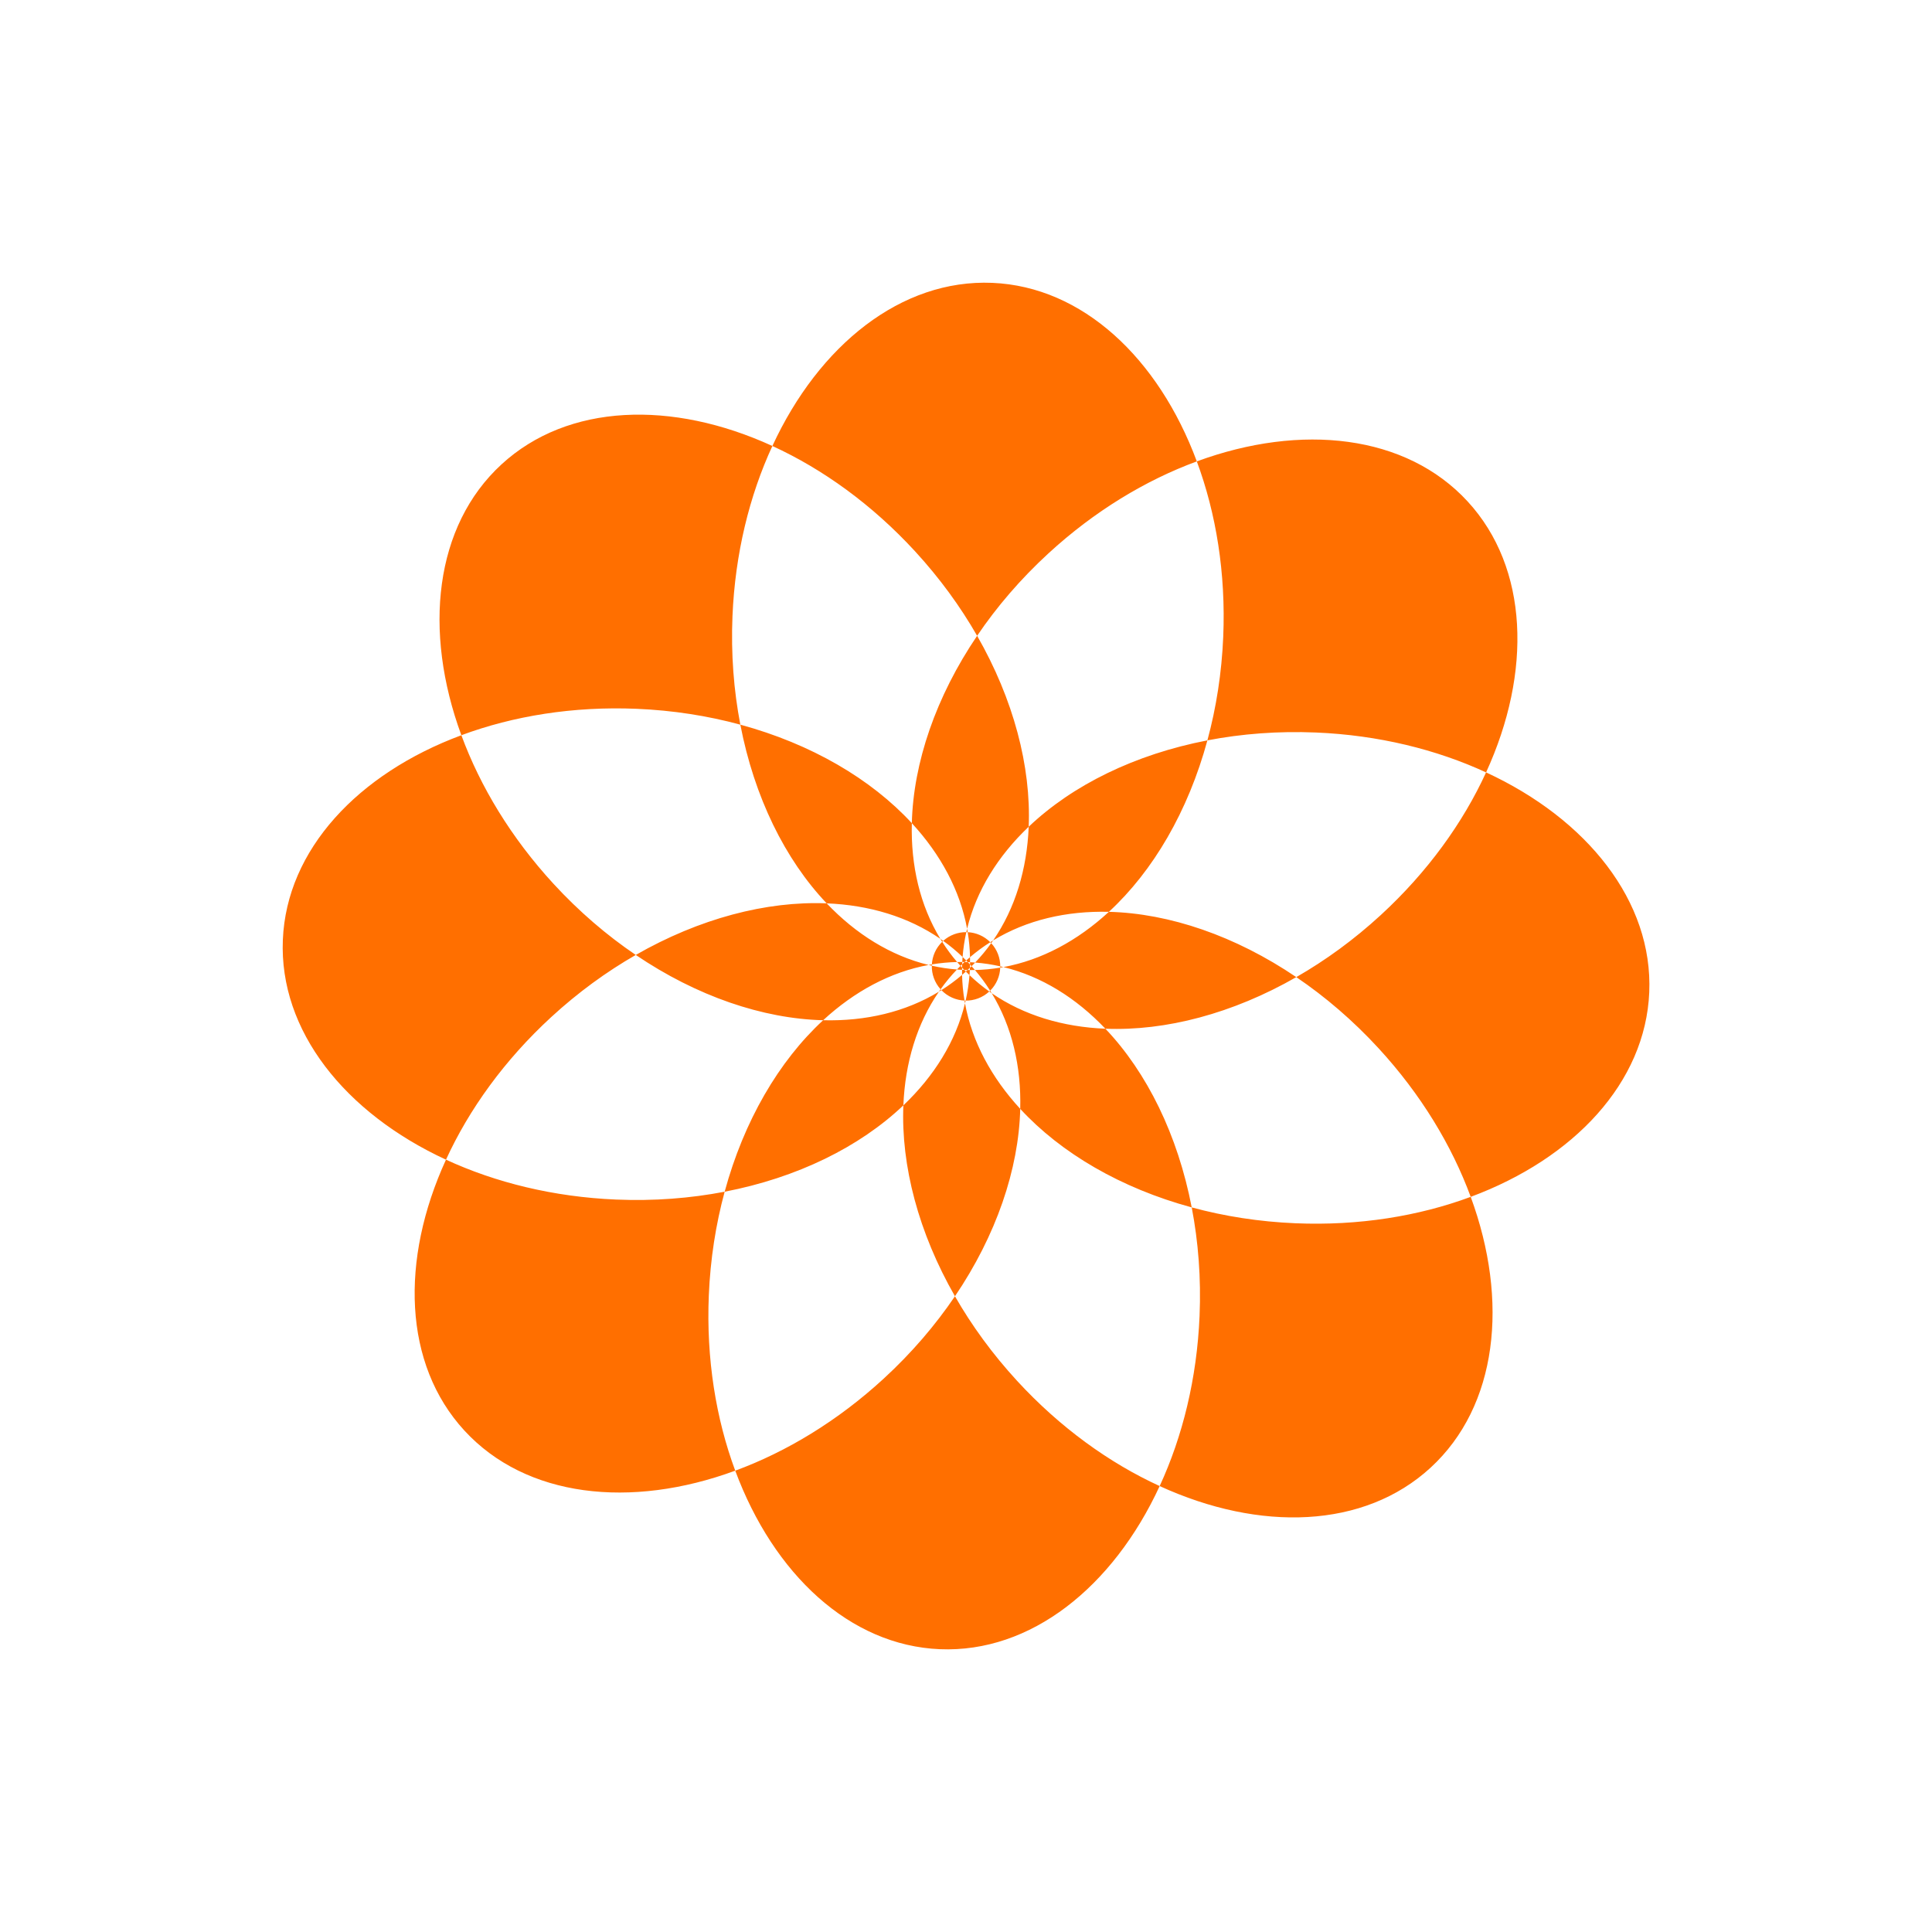
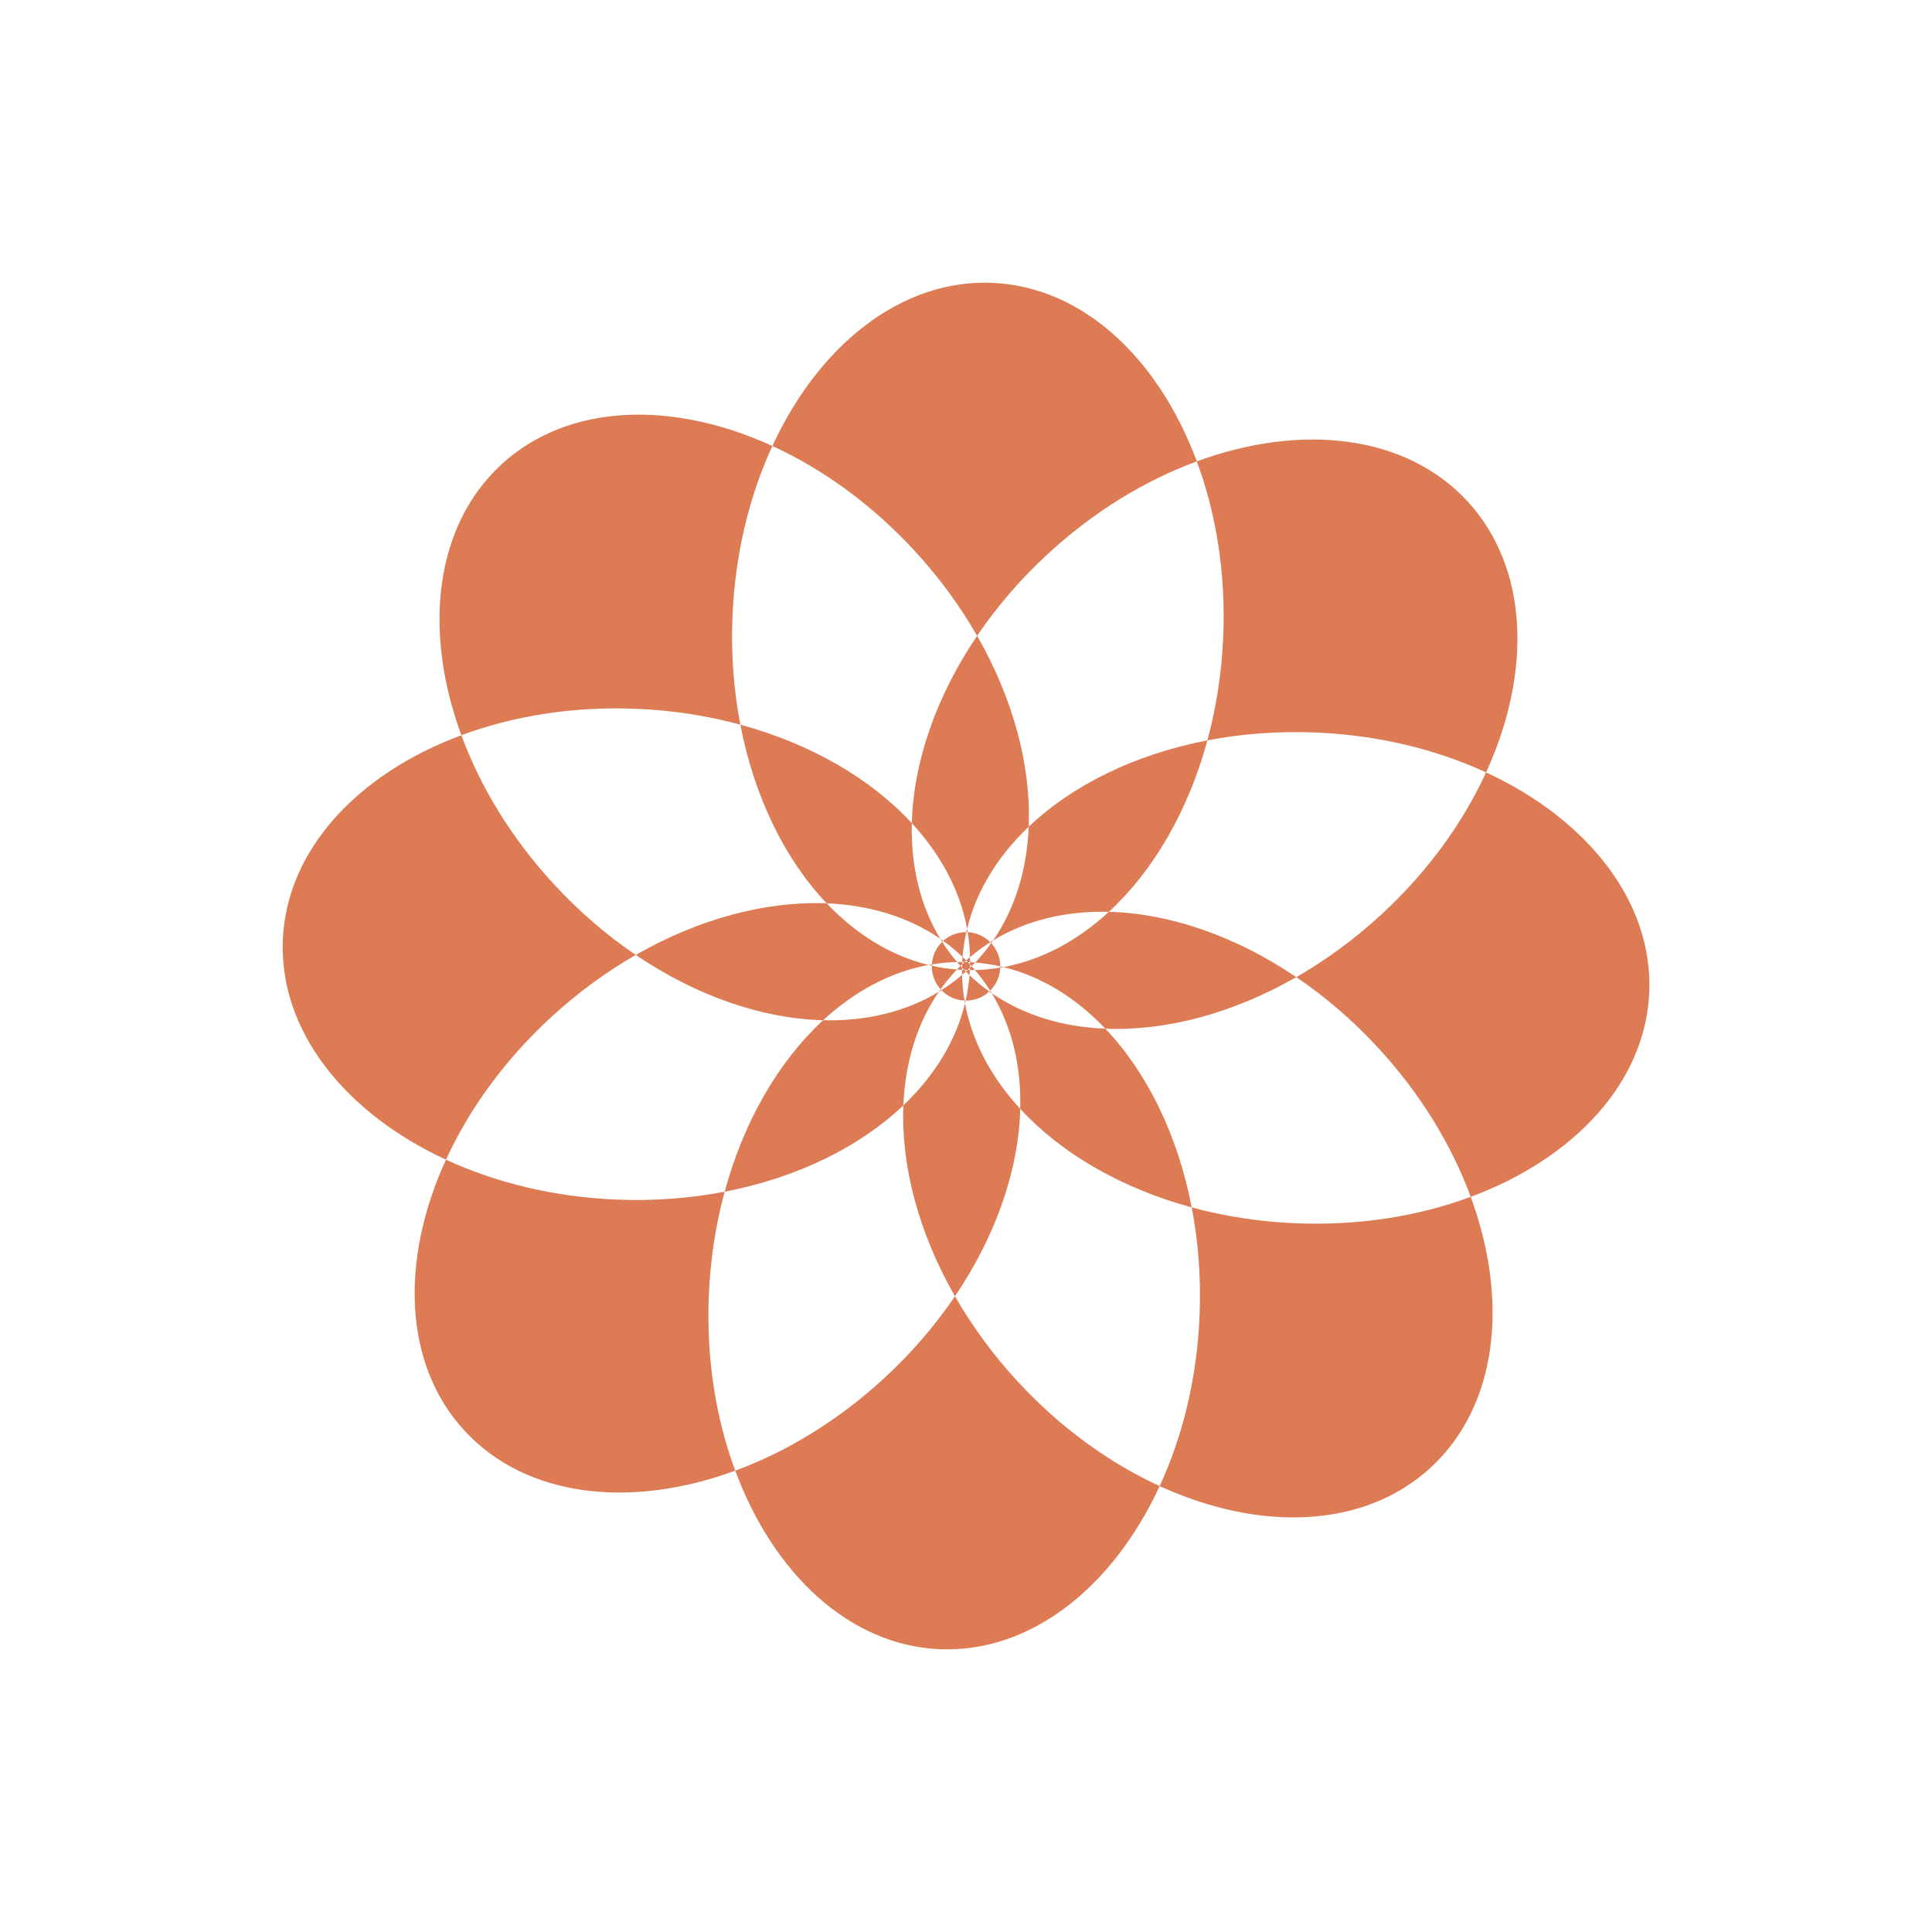
<svg xmlns="http://www.w3.org/2000/svg" width="177" height="177" viewBox="0 0 177 177" fill="none">
-   <path fill-rule="evenodd" clip-rule="evenodd" d="M126.503 83.829C124.052 86.083 121.44 87.983 118.76 89.519C113.174 85.738 107.131 83.677 101.59 83.537C105.652 79.791 108.856 74.304 110.615 67.829C113.759 67.223 117.105 66.964 120.565 67.109C126.286 67.349 131.604 68.664 136.147 70.763C134.034 75.374 130.785 79.891 126.503 83.829ZM109.646 42.27C106.13 32.805 99.169 26.259 90.905 25.913C82.576 25.564 75.04 31.6 70.761 40.859C61.582 36.653 52.032 36.947 45.944 42.545C39.808 48.188 38.747 57.785 42.268 67.358C32.804 70.874 26.259 77.834 25.913 86.098C25.564 94.427 31.6 101.963 40.859 106.243C36.653 115.422 36.947 124.972 42.545 131.06C48.188 137.197 57.786 138.258 67.359 134.736C70.875 144.2 77.836 150.744 86.099 151.091C94.428 151.44 101.964 145.405 106.243 136.146C115.423 140.353 124.974 140.06 131.063 134.461C137.199 128.819 138.26 119.222 134.739 109.65C144.204 106.134 150.749 99.173 151.096 90.909C151.445 82.579 145.407 75.042 136.147 70.763C140.353 61.584 140.059 52.034 134.461 45.945C128.818 39.809 119.22 38.748 109.646 42.27ZM109.179 110.616C112.161 111.426 115.353 111.93 118.682 112.069C124.494 112.313 129.985 111.416 134.739 109.65C133.012 104.952 130.18 100.26 126.304 96.044C123.96 93.496 121.412 91.314 118.76 89.519C112.938 92.855 106.792 94.469 101.27 94.246C98.59 91.426 95.416 89.449 91.931 88.599C95.44 87.951 98.728 86.176 101.59 83.537C97.699 83.439 94.054 84.288 90.989 86.154C93.015 83.214 94.086 79.633 94.245 75.741C98.262 71.921 103.991 69.106 110.615 67.829C111.424 64.847 111.927 61.656 112.067 58.328C112.31 52.516 111.413 47.025 109.646 42.27C104.95 43.998 100.259 46.829 96.044 50.705C93.496 53.048 91.313 55.596 89.519 58.248C87.983 55.567 86.082 52.954 83.828 50.503C79.89 46.221 75.372 42.972 70.761 40.859C68.661 45.402 67.346 50.721 67.106 56.443C66.962 59.901 67.221 63.246 67.826 66.39C64.845 65.58 61.654 65.077 58.327 64.937C52.514 64.694 47.023 65.591 42.268 67.358C43.996 72.055 46.827 76.747 50.703 80.962C53.046 83.51 55.595 85.692 58.246 87.487C55.566 89.023 52.954 90.923 50.503 93.177C46.221 97.114 42.972 101.632 40.859 106.243C45.403 108.343 50.722 109.658 56.444 109.898C59.901 110.043 63.246 109.784 66.389 109.179C65.58 112.16 65.077 115.35 64.938 118.676C64.694 124.489 65.592 129.981 67.359 134.736C72.056 133.008 76.747 130.177 80.962 126.301C83.511 123.958 85.693 121.409 87.488 118.757C89.024 121.439 90.925 124.052 93.179 126.504C97.116 130.785 101.633 134.033 106.243 136.146C108.343 131.603 109.658 126.283 109.898 120.561C110.043 117.103 109.784 113.759 109.179 110.616ZM93.469 101.589C97.215 105.652 102.703 108.857 109.179 110.616C107.903 103.994 105.088 98.264 101.27 94.246C97.379 94.088 93.797 93.018 90.857 90.993C90.809 90.915 90.761 90.837 90.712 90.76C91.297 90.18 91.608 89.42 91.637 88.65C91.735 88.634 91.833 88.617 91.931 88.599C91.834 88.575 91.737 88.552 91.639 88.53C91.638 87.773 91.364 87.013 90.811 86.412C90.811 86.411 90.81 86.41 90.809 86.41C90.87 86.325 90.93 86.24 90.989 86.154C90.9 86.208 90.811 86.264 90.723 86.32C90.153 85.747 89.411 85.439 88.656 85.402C88.638 85.296 88.62 85.191 88.601 85.086C89.449 81.599 91.425 78.423 94.245 75.741C94.469 70.218 92.855 64.071 89.519 58.248C85.738 63.833 83.677 69.875 83.537 75.415C79.79 71.353 74.302 68.148 67.826 66.39C69.102 73.012 71.917 78.742 75.736 82.76C70.214 82.536 64.068 84.151 58.246 87.487C63.83 91.267 69.871 93.328 75.412 93.469C71.35 97.216 68.147 102.703 66.389 109.179C73.013 107.903 78.745 105.087 82.762 101.267C82.538 106.789 84.152 112.935 87.488 118.757C91.268 113.172 93.329 107.13 93.469 101.589ZM88.408 91.921C89.054 95.433 90.829 98.724 93.469 101.589C93.568 97.7 92.72 94.058 90.857 90.993C90.782 90.942 90.707 90.889 90.632 90.836C90.659 90.811 90.686 90.785 90.712 90.76C90.296 90.1 89.832 89.469 89.319 88.868C90.1 88.851 90.874 88.777 91.637 88.65C91.638 88.611 91.639 88.57 91.639 88.53C90.885 88.361 90.118 88.244 89.339 88.183C89.873 87.624 90.363 87.032 90.809 86.41C90.781 86.379 90.752 86.349 90.723 86.32C90.077 86.73 89.457 87.186 88.868 87.69C88.851 86.919 88.779 86.156 88.656 85.402C88.613 85.4 88.57 85.399 88.528 85.399C88.551 85.294 88.575 85.19 88.601 85.086C87.954 81.573 86.178 78.281 83.537 75.415C83.438 79.305 84.286 82.948 86.149 86.012C83.209 83.988 79.627 82.917 75.736 82.76C78.415 85.579 81.59 87.555 85.073 88.405C81.563 89.053 78.274 90.829 75.412 93.469C79.305 93.568 82.951 92.719 86.018 90.853C83.992 93.793 82.921 97.375 82.762 101.267C85.583 98.585 87.56 95.408 88.408 91.921ZM88.363 91.667C88.377 91.752 88.392 91.837 88.408 91.921C88.428 91.838 88.448 91.754 88.467 91.67C89.238 91.679 90.013 91.405 90.626 90.842C90.628 90.84 90.63 90.838 90.632 90.836C89.996 90.382 89.392 89.883 88.822 89.338C88.834 89.183 88.844 89.028 88.852 88.872C89.008 88.873 89.163 88.872 89.319 88.868C89.218 88.75 89.115 88.632 89.01 88.517C89.121 88.407 89.231 88.295 89.339 88.183C89.183 88.17 89.028 88.16 88.872 88.152C88.873 87.998 88.871 87.844 88.868 87.69C88.751 87.79 88.634 87.893 88.519 87.997C88.41 87.886 88.299 87.777 88.187 87.67C88.248 86.9 88.362 86.143 88.528 85.399C87.774 85.392 87.016 85.656 86.412 86.197C86.325 86.135 86.237 86.073 86.149 86.012C86.205 86.104 86.261 86.194 86.319 86.285C85.734 86.852 85.416 87.595 85.373 88.353C85.273 88.369 85.173 88.387 85.073 88.405C85.171 88.429 85.269 88.452 85.368 88.474C85.353 89.243 85.619 90.018 86.173 90.632C86.121 90.705 86.069 90.779 86.018 90.853C86.095 90.806 86.171 90.759 86.246 90.711C86.825 91.311 87.588 91.632 88.363 91.667ZM88.141 89.316C88.158 90.108 88.233 90.893 88.363 91.667C88.398 91.668 88.432 91.669 88.467 91.67C88.64 90.906 88.759 90.128 88.822 89.338C88.709 89.23 88.598 89.121 88.488 89.01C88.501 88.998 88.514 88.987 88.527 88.975C88.547 88.957 88.567 88.938 88.587 88.92L88.642 88.869C88.712 88.871 88.782 88.871 88.852 88.872L88.854 88.814L88.858 88.737L88.861 88.662C88.911 88.614 88.961 88.565 89.01 88.517C88.98 88.483 88.95 88.45 88.92 88.417L88.869 88.363C88.87 88.293 88.871 88.222 88.872 88.152L88.824 88.15L88.768 88.148L88.736 88.146L88.662 88.143L88.615 88.095C88.583 88.062 88.551 88.029 88.519 87.997L88.478 88.034L88.42 88.087L88.368 88.135C88.298 88.133 88.228 88.133 88.157 88.132C88.165 87.978 88.175 87.824 88.187 87.67C87.628 87.135 87.035 86.644 86.412 86.197C86.402 86.207 86.391 86.216 86.381 86.226C86.36 86.245 86.339 86.265 86.319 86.285C86.728 86.929 87.183 87.547 87.686 88.136C86.906 88.153 86.134 88.226 85.373 88.353C85.37 88.393 85.369 88.434 85.368 88.474C86.122 88.644 86.89 88.76 87.671 88.822C87.125 89.392 86.626 89.996 86.173 90.632C86.18 90.64 86.188 90.648 86.195 90.657C86.212 90.675 86.229 90.693 86.246 90.711C86.907 90.294 87.539 89.829 88.141 89.316ZM88.137 88.852C88.136 89.007 88.137 89.161 88.141 89.316C88.258 89.216 88.374 89.114 88.488 89.01C88.439 88.96 88.391 88.911 88.343 88.861C88.443 88.865 88.542 88.867 88.642 88.869C88.716 88.801 88.788 88.732 88.861 88.662C88.864 88.562 88.867 88.462 88.869 88.363C88.8 88.289 88.731 88.216 88.662 88.143C88.564 88.14 88.466 88.137 88.368 88.135C88.294 88.204 88.221 88.273 88.148 88.343L88.151 88.269C88.153 88.224 88.155 88.178 88.157 88.132C88 88.131 87.843 88.132 87.686 88.136C87.787 88.255 87.891 88.373 87.997 88.49C87.886 88.599 87.778 88.71 87.671 88.822C87.826 88.834 87.981 88.844 88.137 88.852ZM88.139 88.646L88.087 88.588C88.073 88.574 88.06 88.56 88.047 88.546C88.031 88.527 88.014 88.509 87.997 88.49C88.011 88.476 88.025 88.463 88.039 88.449C88.075 88.413 88.112 88.378 88.148 88.343C88.144 88.444 88.141 88.545 88.139 88.646ZM88.139 88.646C88.138 88.714 88.137 88.783 88.137 88.852C88.181 88.854 88.224 88.856 88.268 88.858L88.343 88.861C88.275 88.79 88.207 88.718 88.139 88.646Z" fill="#FF6F00" />
+   <path fill-rule="evenodd" clip-rule="evenodd" d="M126.503 83.829C124.052 86.083 121.44 87.983 118.76 89.519C113.174 85.738 107.131 83.677 101.59 83.537C105.652 79.791 108.856 74.304 110.615 67.829C113.759 67.223 117.105 66.964 120.565 67.109C126.286 67.349 131.604 68.664 136.147 70.763C134.034 75.374 130.785 79.891 126.503 83.829ZM109.646 42.27C106.13 32.805 99.169 26.259 90.905 25.913C82.576 25.564 75.04 31.6 70.761 40.859C61.582 36.653 52.032 36.947 45.944 42.545C39.808 48.188 38.747 57.785 42.268 67.358C32.804 70.874 26.259 77.834 25.913 86.098C25.564 94.427 31.6 101.963 40.859 106.243C36.653 115.422 36.947 124.972 42.545 131.06C48.188 137.197 57.786 138.258 67.359 134.736C70.875 144.2 77.836 150.744 86.099 151.091C94.428 151.44 101.964 145.405 106.243 136.146C115.423 140.353 124.974 140.06 131.063 134.461C137.199 128.819 138.26 119.222 134.739 109.65C144.204 106.134 150.749 99.173 151.096 90.909C151.445 82.579 145.407 75.042 136.147 70.763C140.353 61.584 140.059 52.034 134.461 45.945C128.818 39.809 119.22 38.748 109.646 42.27ZM109.179 110.616C112.161 111.426 115.353 111.93 118.682 112.069C124.494 112.313 129.985 111.416 134.739 109.65C133.012 104.952 130.18 100.26 126.304 96.044C123.96 93.496 121.412 91.314 118.76 89.519C112.938 92.855 106.792 94.469 101.27 94.246C98.59 91.426 95.416 89.449 91.931 88.599C95.44 87.951 98.728 86.176 101.59 83.537C97.699 83.439 94.054 84.288 90.989 86.154C93.015 83.214 94.086 79.633 94.245 75.741C98.262 71.921 103.991 69.106 110.615 67.829C111.424 64.847 111.927 61.656 112.067 58.328C112.31 52.516 111.413 47.025 109.646 42.27C104.95 43.998 100.259 46.829 96.044 50.705C93.496 53.048 91.313 55.596 89.519 58.248C87.983 55.567 86.082 52.954 83.828 50.503C79.89 46.221 75.372 42.972 70.761 40.859C68.661 45.402 67.346 50.721 67.106 56.443C66.962 59.901 67.221 63.246 67.826 66.39C64.845 65.58 61.654 65.077 58.327 64.937C52.514 64.694 47.023 65.591 42.268 67.358C43.996 72.055 46.827 76.747 50.703 80.962C53.046 83.51 55.595 85.692 58.246 87.487C55.566 89.023 52.954 90.923 50.503 93.177C46.221 97.114 42.972 101.632 40.859 106.243C45.403 108.343 50.722 109.658 56.444 109.898C59.901 110.043 63.246 109.784 66.389 109.179C65.58 112.16 65.077 115.35 64.938 118.676C64.694 124.489 65.592 129.981 67.359 134.736C72.056 133.008 76.747 130.177 80.962 126.301C83.511 123.958 85.693 121.409 87.488 118.757C89.024 121.439 90.925 124.052 93.179 126.504C97.116 130.785 101.633 134.033 106.243 136.146C108.343 131.603 109.658 126.283 109.898 120.561C110.043 117.103 109.784 113.759 109.179 110.616ZM93.469 101.589C97.215 105.652 102.703 108.857 109.179 110.616C107.903 103.994 105.088 98.264 101.27 94.246C97.379 94.088 93.797 93.018 90.857 90.993C90.809 90.915 90.761 90.837 90.712 90.76C91.297 90.18 91.608 89.42 91.637 88.65C91.735 88.634 91.833 88.617 91.931 88.599C91.834 88.575 91.737 88.552 91.639 88.53C91.638 87.773 91.364 87.013 90.811 86.412C90.811 86.411 90.81 86.41 90.809 86.41C90.87 86.325 90.93 86.24 90.989 86.154C90.9 86.208 90.811 86.264 90.723 86.32C90.153 85.747 89.411 85.439 88.656 85.402C88.638 85.296 88.62 85.191 88.601 85.086C89.449 81.599 91.425 78.423 94.245 75.741C94.469 70.218 92.855 64.071 89.519 58.248C85.738 63.833 83.677 69.875 83.537 75.415C79.79 71.353 74.302 68.148 67.826 66.39C69.102 73.012 71.917 78.742 75.736 82.76C70.214 82.536 64.068 84.151 58.246 87.487C63.83 91.267 69.871 93.328 75.412 93.469C71.35 97.216 68.147 102.703 66.389 109.179C73.013 107.903 78.745 105.087 82.762 101.267C82.538 106.789 84.152 112.935 87.488 118.757C91.268 113.172 93.329 107.13 93.469 101.589ZM88.408 91.921C89.054 95.433 90.829 98.724 93.469 101.589C93.568 97.7 92.72 94.058 90.857 90.993C90.782 90.942 90.707 90.889 90.632 90.836C90.659 90.811 90.686 90.785 90.712 90.76C90.296 90.1 89.832 89.469 89.319 88.868C90.1 88.851 90.874 88.777 91.637 88.65C91.638 88.611 91.639 88.57 91.639 88.53C90.885 88.361 90.118 88.244 89.339 88.183C89.873 87.624 90.363 87.032 90.809 86.41C90.781 86.379 90.752 86.349 90.723 86.32C90.077 86.73 89.457 87.186 88.868 87.69C88.851 86.919 88.779 86.156 88.656 85.402C88.613 85.4 88.57 85.399 88.528 85.399C88.551 85.294 88.575 85.19 88.601 85.086C87.954 81.573 86.178 78.281 83.537 75.415C83.438 79.305 84.286 82.948 86.149 86.012C83.209 83.988 79.627 82.917 75.736 82.76C78.415 85.579 81.59 87.555 85.073 88.405C81.563 89.053 78.274 90.829 75.412 93.469C79.305 93.568 82.951 92.719 86.018 90.853C83.992 93.793 82.921 97.375 82.762 101.267C85.583 98.585 87.56 95.408 88.408 91.921ZM88.363 91.667C88.377 91.752 88.392 91.837 88.408 91.921C88.428 91.838 88.448 91.754 88.467 91.67C89.238 91.679 90.013 91.405 90.626 90.842C90.628 90.84 90.63 90.838 90.632 90.836C89.996 90.382 89.392 89.883 88.822 89.338C88.834 89.183 88.844 89.028 88.852 88.872C89.008 88.873 89.163 88.872 89.319 88.868C89.218 88.75 89.115 88.632 89.01 88.517C89.121 88.407 89.231 88.295 89.339 88.183C89.183 88.17 89.028 88.16 88.872 88.152C88.873 87.998 88.871 87.844 88.868 87.69C88.751 87.79 88.634 87.893 88.519 87.997C88.41 87.886 88.299 87.777 88.187 87.67C88.248 86.9 88.362 86.143 88.528 85.399C87.774 85.392 87.016 85.656 86.412 86.197C86.325 86.135 86.237 86.073 86.149 86.012C86.205 86.104 86.261 86.194 86.319 86.285C85.734 86.852 85.416 87.595 85.373 88.353C85.273 88.369 85.173 88.387 85.073 88.405C85.171 88.429 85.269 88.452 85.368 88.474C85.353 89.243 85.619 90.018 86.173 90.632C86.121 90.705 86.069 90.779 86.018 90.853C86.095 90.806 86.171 90.759 86.246 90.711C86.825 91.311 87.588 91.632 88.363 91.667ZM88.141 89.316C88.158 90.108 88.233 90.893 88.363 91.667C88.398 91.668 88.432 91.669 88.467 91.67C88.64 90.906 88.759 90.128 88.822 89.338C88.709 89.23 88.598 89.121 88.488 89.01C88.501 88.998 88.514 88.987 88.527 88.975C88.547 88.957 88.567 88.938 88.587 88.92L88.642 88.869C88.712 88.871 88.782 88.871 88.852 88.872L88.854 88.814L88.858 88.737L88.861 88.662C88.911 88.614 88.961 88.565 89.01 88.517C88.98 88.483 88.95 88.45 88.92 88.417L88.869 88.363C88.87 88.293 88.871 88.222 88.872 88.152L88.824 88.15L88.768 88.148L88.736 88.146L88.662 88.143L88.615 88.095C88.583 88.062 88.551 88.029 88.519 87.997L88.478 88.034L88.42 88.087L88.368 88.135C88.298 88.133 88.228 88.133 88.157 88.132C88.165 87.978 88.175 87.824 88.187 87.67C87.628 87.135 87.035 86.644 86.412 86.197C86.402 86.207 86.391 86.216 86.381 86.226C86.36 86.245 86.339 86.265 86.319 86.285C86.728 86.929 87.183 87.547 87.686 88.136C86.906 88.153 86.134 88.226 85.373 88.353C85.37 88.393 85.369 88.434 85.368 88.474C86.122 88.644 86.89 88.76 87.671 88.822C87.125 89.392 86.626 89.996 86.173 90.632C86.18 90.64 86.188 90.648 86.195 90.657C86.212 90.675 86.229 90.693 86.246 90.711C86.907 90.294 87.539 89.829 88.141 89.316ZM88.137 88.852C88.136 89.007 88.137 89.161 88.141 89.316C88.258 89.216 88.374 89.114 88.488 89.01C88.439 88.96 88.391 88.911 88.343 88.861C88.443 88.865 88.542 88.867 88.642 88.869C88.716 88.801 88.788 88.732 88.861 88.662C88.864 88.562 88.867 88.462 88.869 88.363C88.8 88.289 88.731 88.216 88.662 88.143C88.564 88.14 88.466 88.137 88.368 88.135C88.294 88.204 88.221 88.273 88.148 88.343L88.151 88.269C88.153 88.224 88.155 88.178 88.157 88.132C88 88.131 87.843 88.132 87.686 88.136C87.787 88.255 87.891 88.373 87.997 88.49C87.886 88.599 87.778 88.71 87.671 88.822C87.826 88.834 87.981 88.844 88.137 88.852ZM88.139 88.646L88.087 88.588C88.073 88.574 88.06 88.56 88.047 88.546C88.031 88.527 88.014 88.509 87.997 88.49C88.011 88.476 88.025 88.463 88.039 88.449C88.075 88.413 88.112 88.378 88.148 88.343C88.144 88.444 88.141 88.545 88.139 88.646ZM88.139 88.646C88.138 88.714 88.137 88.783 88.137 88.852C88.181 88.854 88.224 88.856 88.268 88.858L88.343 88.861C88.275 88.79 88.207 88.718 88.139 88.646Z" fill="#DD7B55" />
</svg>
